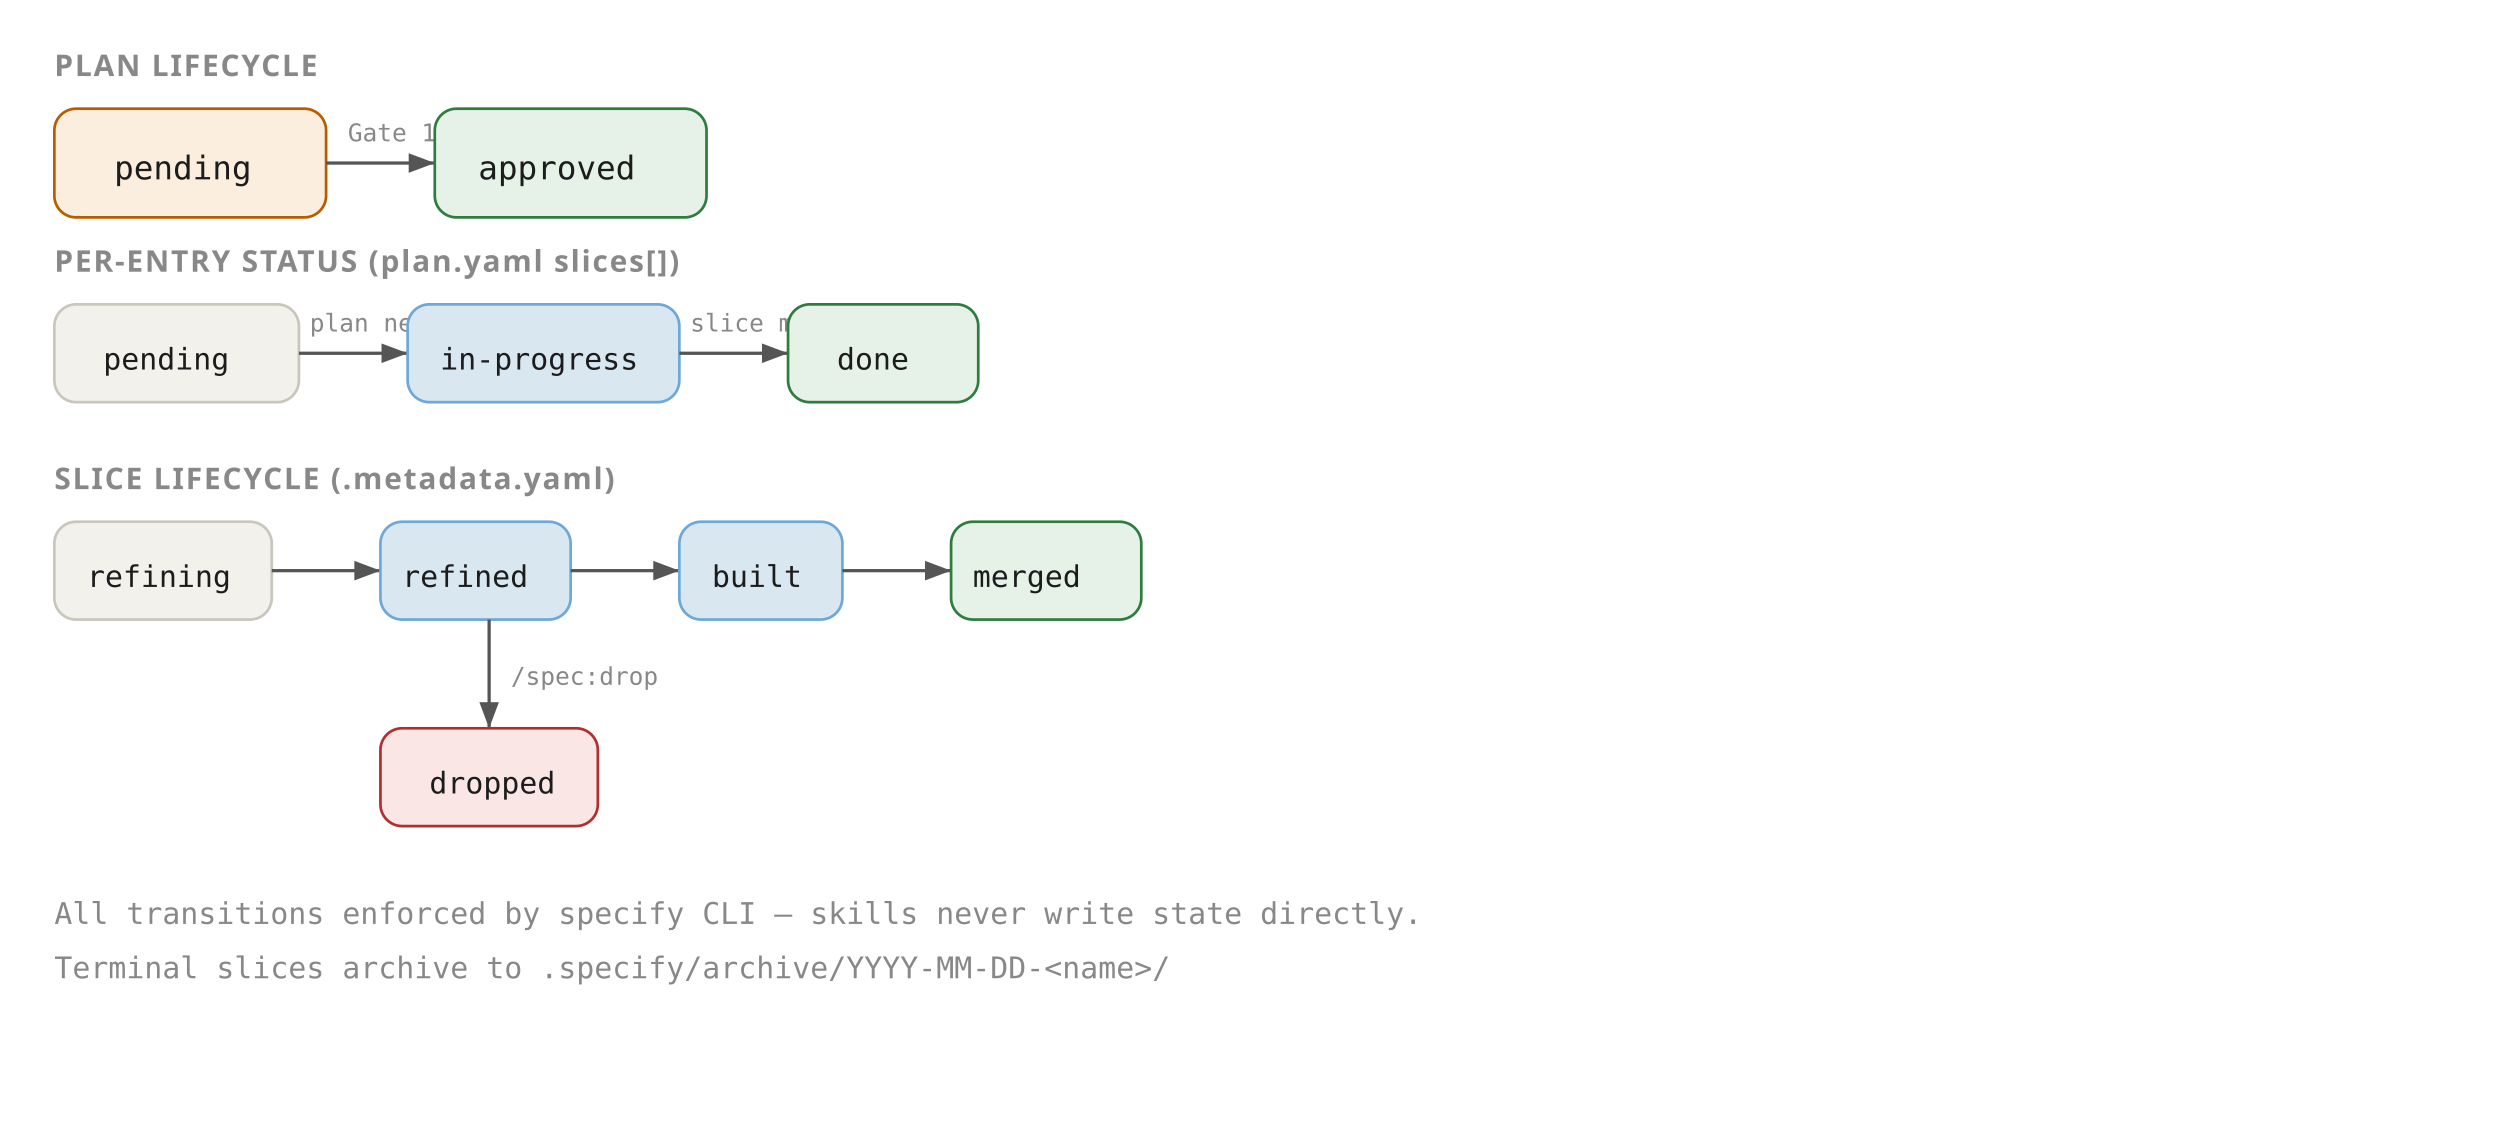
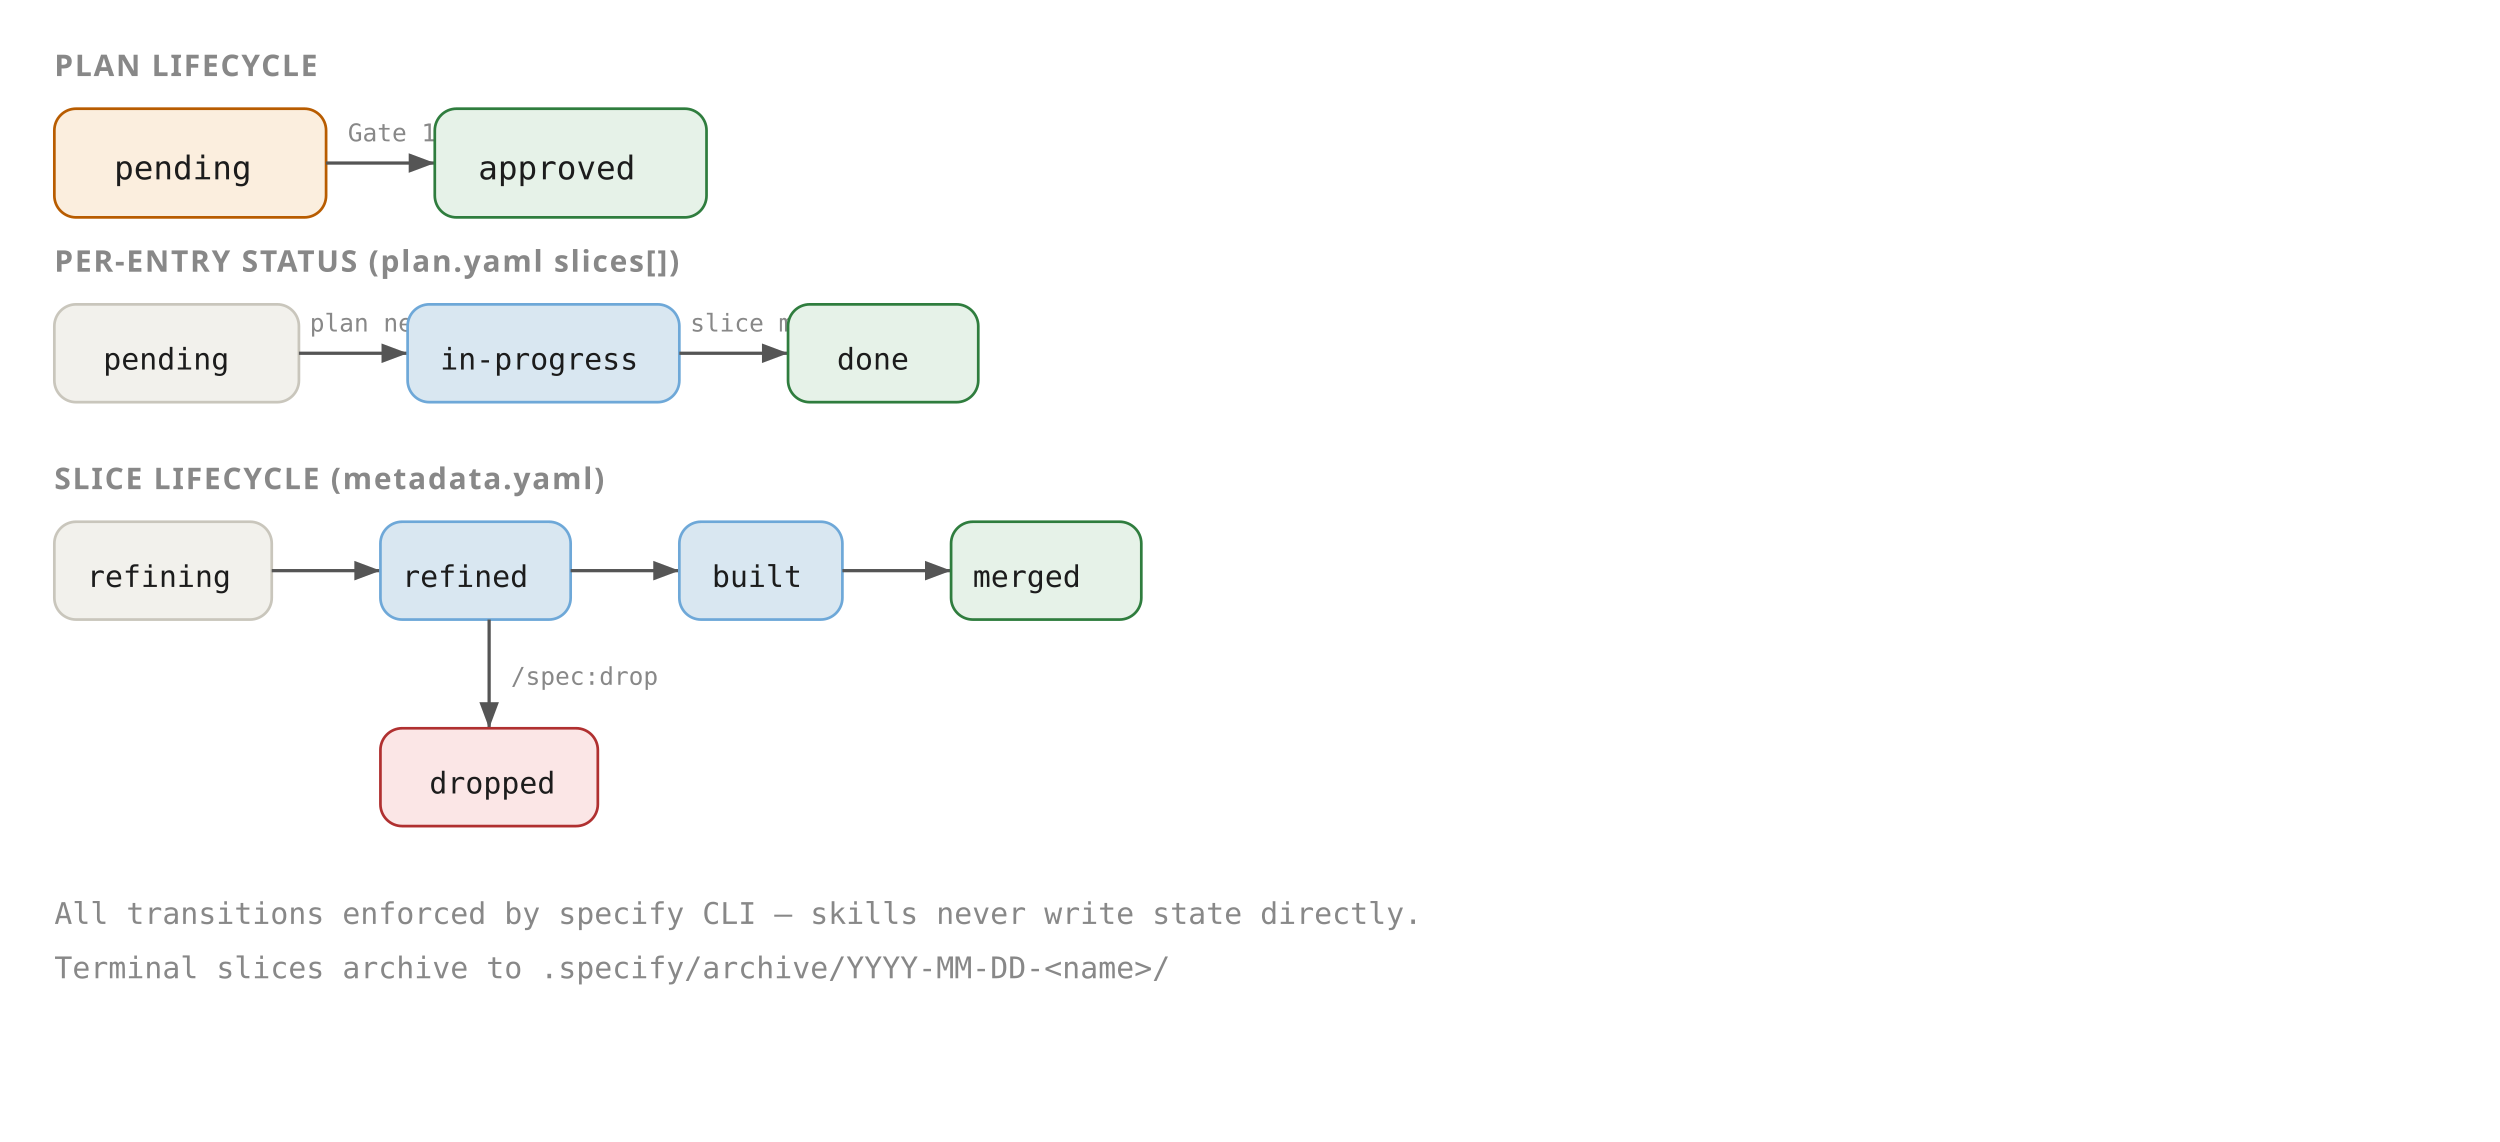
<svg xmlns="http://www.w3.org/2000/svg" viewBox="0 0 920 420" role="img" aria-label="Specify plan per-entry and slice lifecycle state machines">
  <defs>
    <marker id="arr" markerWidth="10" markerHeight="10" refX="8" refY="3" orient="auto">
      <path d="M0,0 L0,6 L8,3 z" fill="#555" />
    </marker>
  </defs>
  <text x="20" y="28" font-family="ui-sans-serif, system-ui, sans-serif" font-size="11" font-weight="600" fill="#888" letter-spacing="0.06em">PLAN LIFECYCLE</text>
  <rect x="20" y="40" width="100" height="40" rx="8" fill="#fbeede" stroke="#b85c00" />
  <text x="42" y="66" font-family="ui-monospace, monospace" font-size="12" fill="#1c1c1c">pending</text>
  <path d="M120 60 L160 60" stroke="#555" stroke-width="1.2" fill="none" marker-end="url(#arr)" />
  <text x="128" y="52" font-family="ui-monospace, monospace" font-size="9" fill="#888">Gate 1</text>
  <rect x="160" y="40" width="100" height="40" rx="8" fill="#e6f2e8" stroke="#2f7d3e" />
  <text x="176" y="66" font-family="ui-monospace, monospace" font-size="12" fill="#1c1c1c">approved</text>
  <text x="20" y="100" font-family="ui-sans-serif, system-ui, sans-serif" font-size="11" font-weight="600" fill="#888" letter-spacing="0.06em">PER-ENTRY STATUS (plan.yaml slices[])</text>
  <rect x="20" y="112" width="90" height="36" rx="8" fill="#f2f1ec" stroke="#c9c6bc" />
  <text x="38" y="136" font-family="ui-monospace, monospace" font-size="11" fill="#1c1c1c">pending</text>
  <path d="M110 130 L150 130" stroke="#555" stroke-width="1.2" fill="none" marker-end="url(#arr)" />
  <text x="114" y="122" font-family="ui-monospace, monospace" font-size="9" fill="#888">plan next</text>
  <rect x="150" y="112" width="100" height="36" rx="8" fill="#d9e7f1" stroke="#6ea8d8" />
  <text x="162" y="136" font-family="ui-monospace, monospace" font-size="11" fill="#1c1c1c">in-progress</text>
  <path d="M250 130 L290 130" stroke="#555" stroke-width="1.2" fill="none" marker-end="url(#arr)" />
  <text x="254" y="122" font-family="ui-monospace, monospace" font-size="9" fill="#888">slice merge</text>
  <rect x="290" y="112" width="70" height="36" rx="8" fill="#e6f2e8" stroke="#2f7d3e" />
  <text x="308" y="136" font-family="ui-monospace, monospace" font-size="11" fill="#1c1c1c">done</text>
-   <text x="20" y="180" font-family="ui-sans-serif, system-ui, sans-serif" font-size="11" font-weight="600" fill="#888" letter-spacing="0.06em">SLICE LIFECYCLE (.metadata.yaml)</text>
+   <text x="20" y="180" font-family="ui-sans-serif, system-ui, sans-serif" font-size="11" font-weight="600" fill="#888" letter-spacing="0.06em">SLICE LIFECYCLE (metadata.yaml)</text>
  <rect x="20" y="192" width="80" height="36" rx="8" fill="#f2f1ec" stroke="#c9c6bc" />
  <text x="32" y="216" font-family="ui-monospace, monospace" font-size="11" fill="#1c1c1c">refining</text>
  <path d="M100 210 L140 210" stroke="#555" stroke-width="1.2" fill="none" marker-end="url(#arr)" />
  <rect x="140" y="192" width="70" height="36" rx="8" fill="#d9e7f1" stroke="#6ea8d8" />
  <text x="148" y="216" font-family="ui-monospace, monospace" font-size="11" fill="#1c1c1c">refined</text>
  <path d="M210 210 L250 210" stroke="#555" stroke-width="1.2" fill="none" marker-end="url(#arr)" />
  <rect x="250" y="192" width="60" height="36" rx="8" fill="#d9e7f1" stroke="#6ea8d8" />
  <text x="262" y="216" font-family="ui-monospace, monospace" font-size="11" fill="#1c1c1c">built</text>
  <path d="M310 210 L350 210" stroke="#555" stroke-width="1.2" fill="none" marker-end="url(#arr)" />
  <rect x="350" y="192" width="70" height="36" rx="8" fill="#e6f2e8" stroke="#2f7d3e" />
  <text x="358" y="216" font-family="ui-monospace, monospace" font-size="11" fill="#1c1c1c">merged</text>
  <path d="M180 228 L180 268" stroke="#555" stroke-width="1.2" fill="none" marker-end="url(#arr)" />
  <text x="188" y="252" font-family="ui-monospace, monospace" font-size="9" fill="#888">/spec:drop</text>
  <rect x="140" y="268" width="80" height="36" rx="8" fill="#fbe6e6" stroke="#b03030" />
  <text x="158" y="292" font-family="ui-monospace, monospace" font-size="11" fill="#1c1c1c">dropped</text>
  <text x="20" y="340" font-family="ui-monospace, monospace" font-size="11" fill="#888">All transitions enforced by specify CLI — skills never write state directly.</text>
  <text x="20" y="360" font-family="ui-monospace, monospace" font-size="11" fill="#888">Terminal slices archive to .specify/archive/YYYY-MM-DD-&lt;name&gt;/</text>
</svg>
